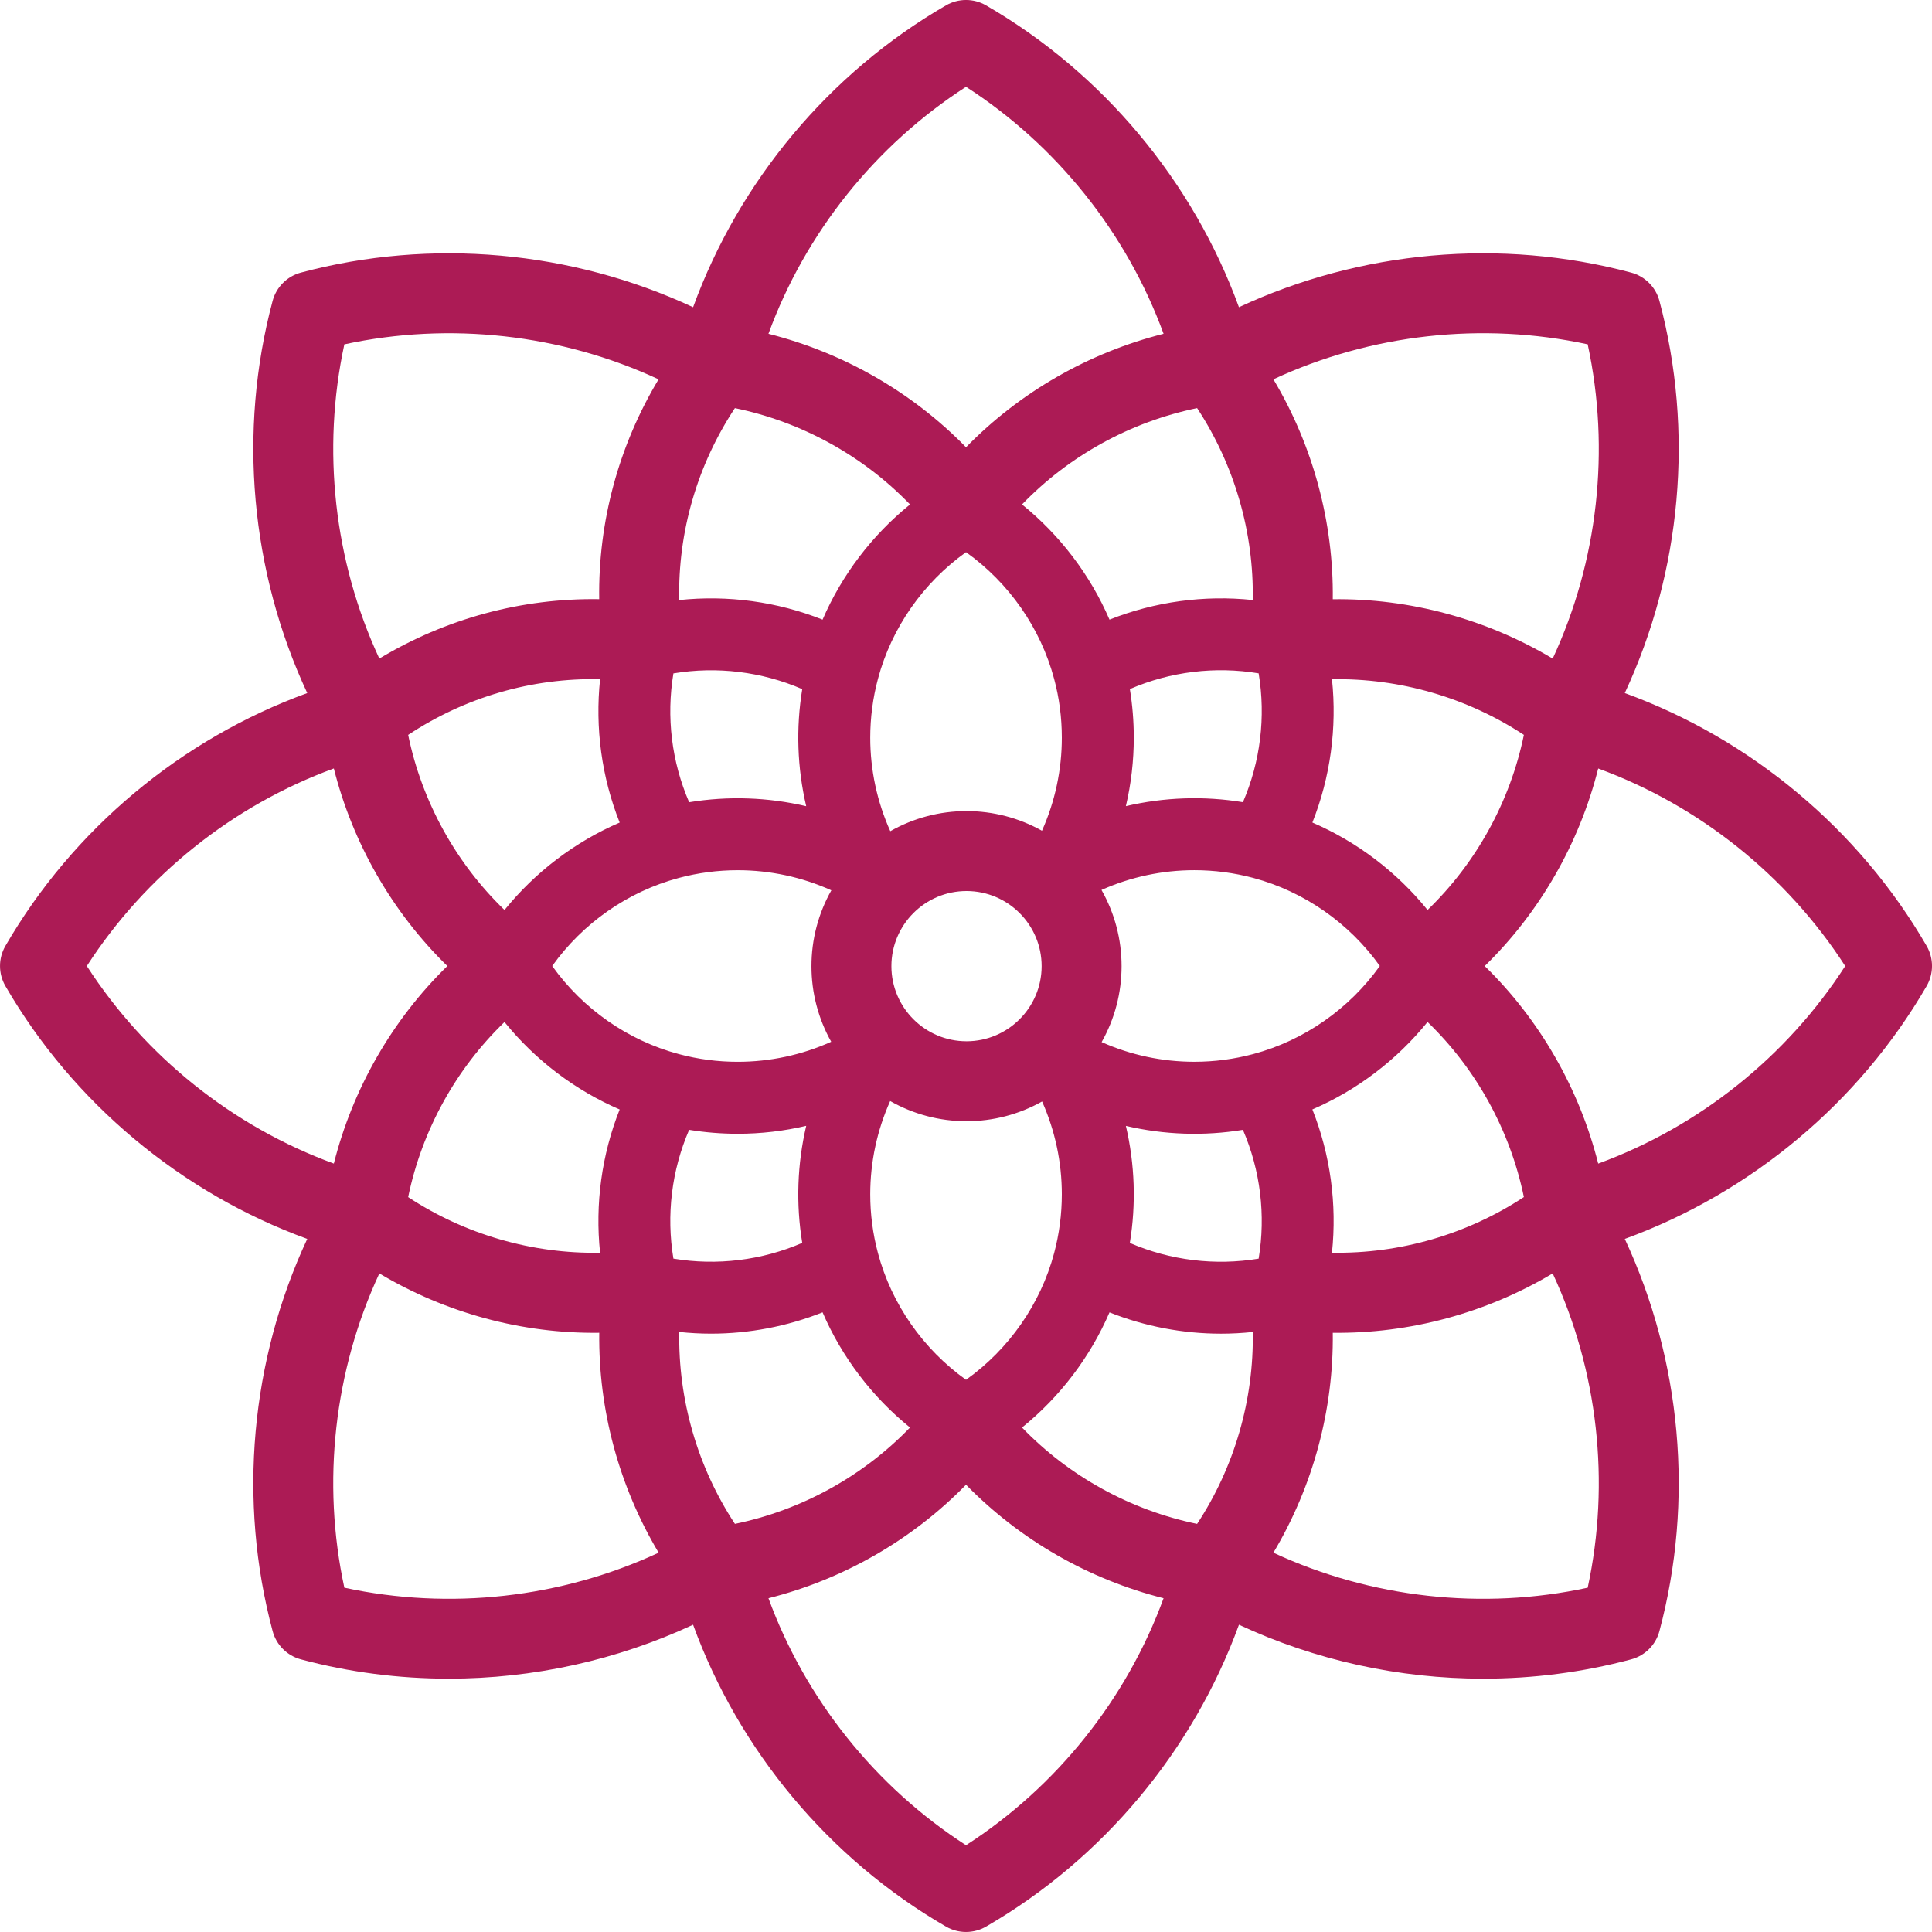
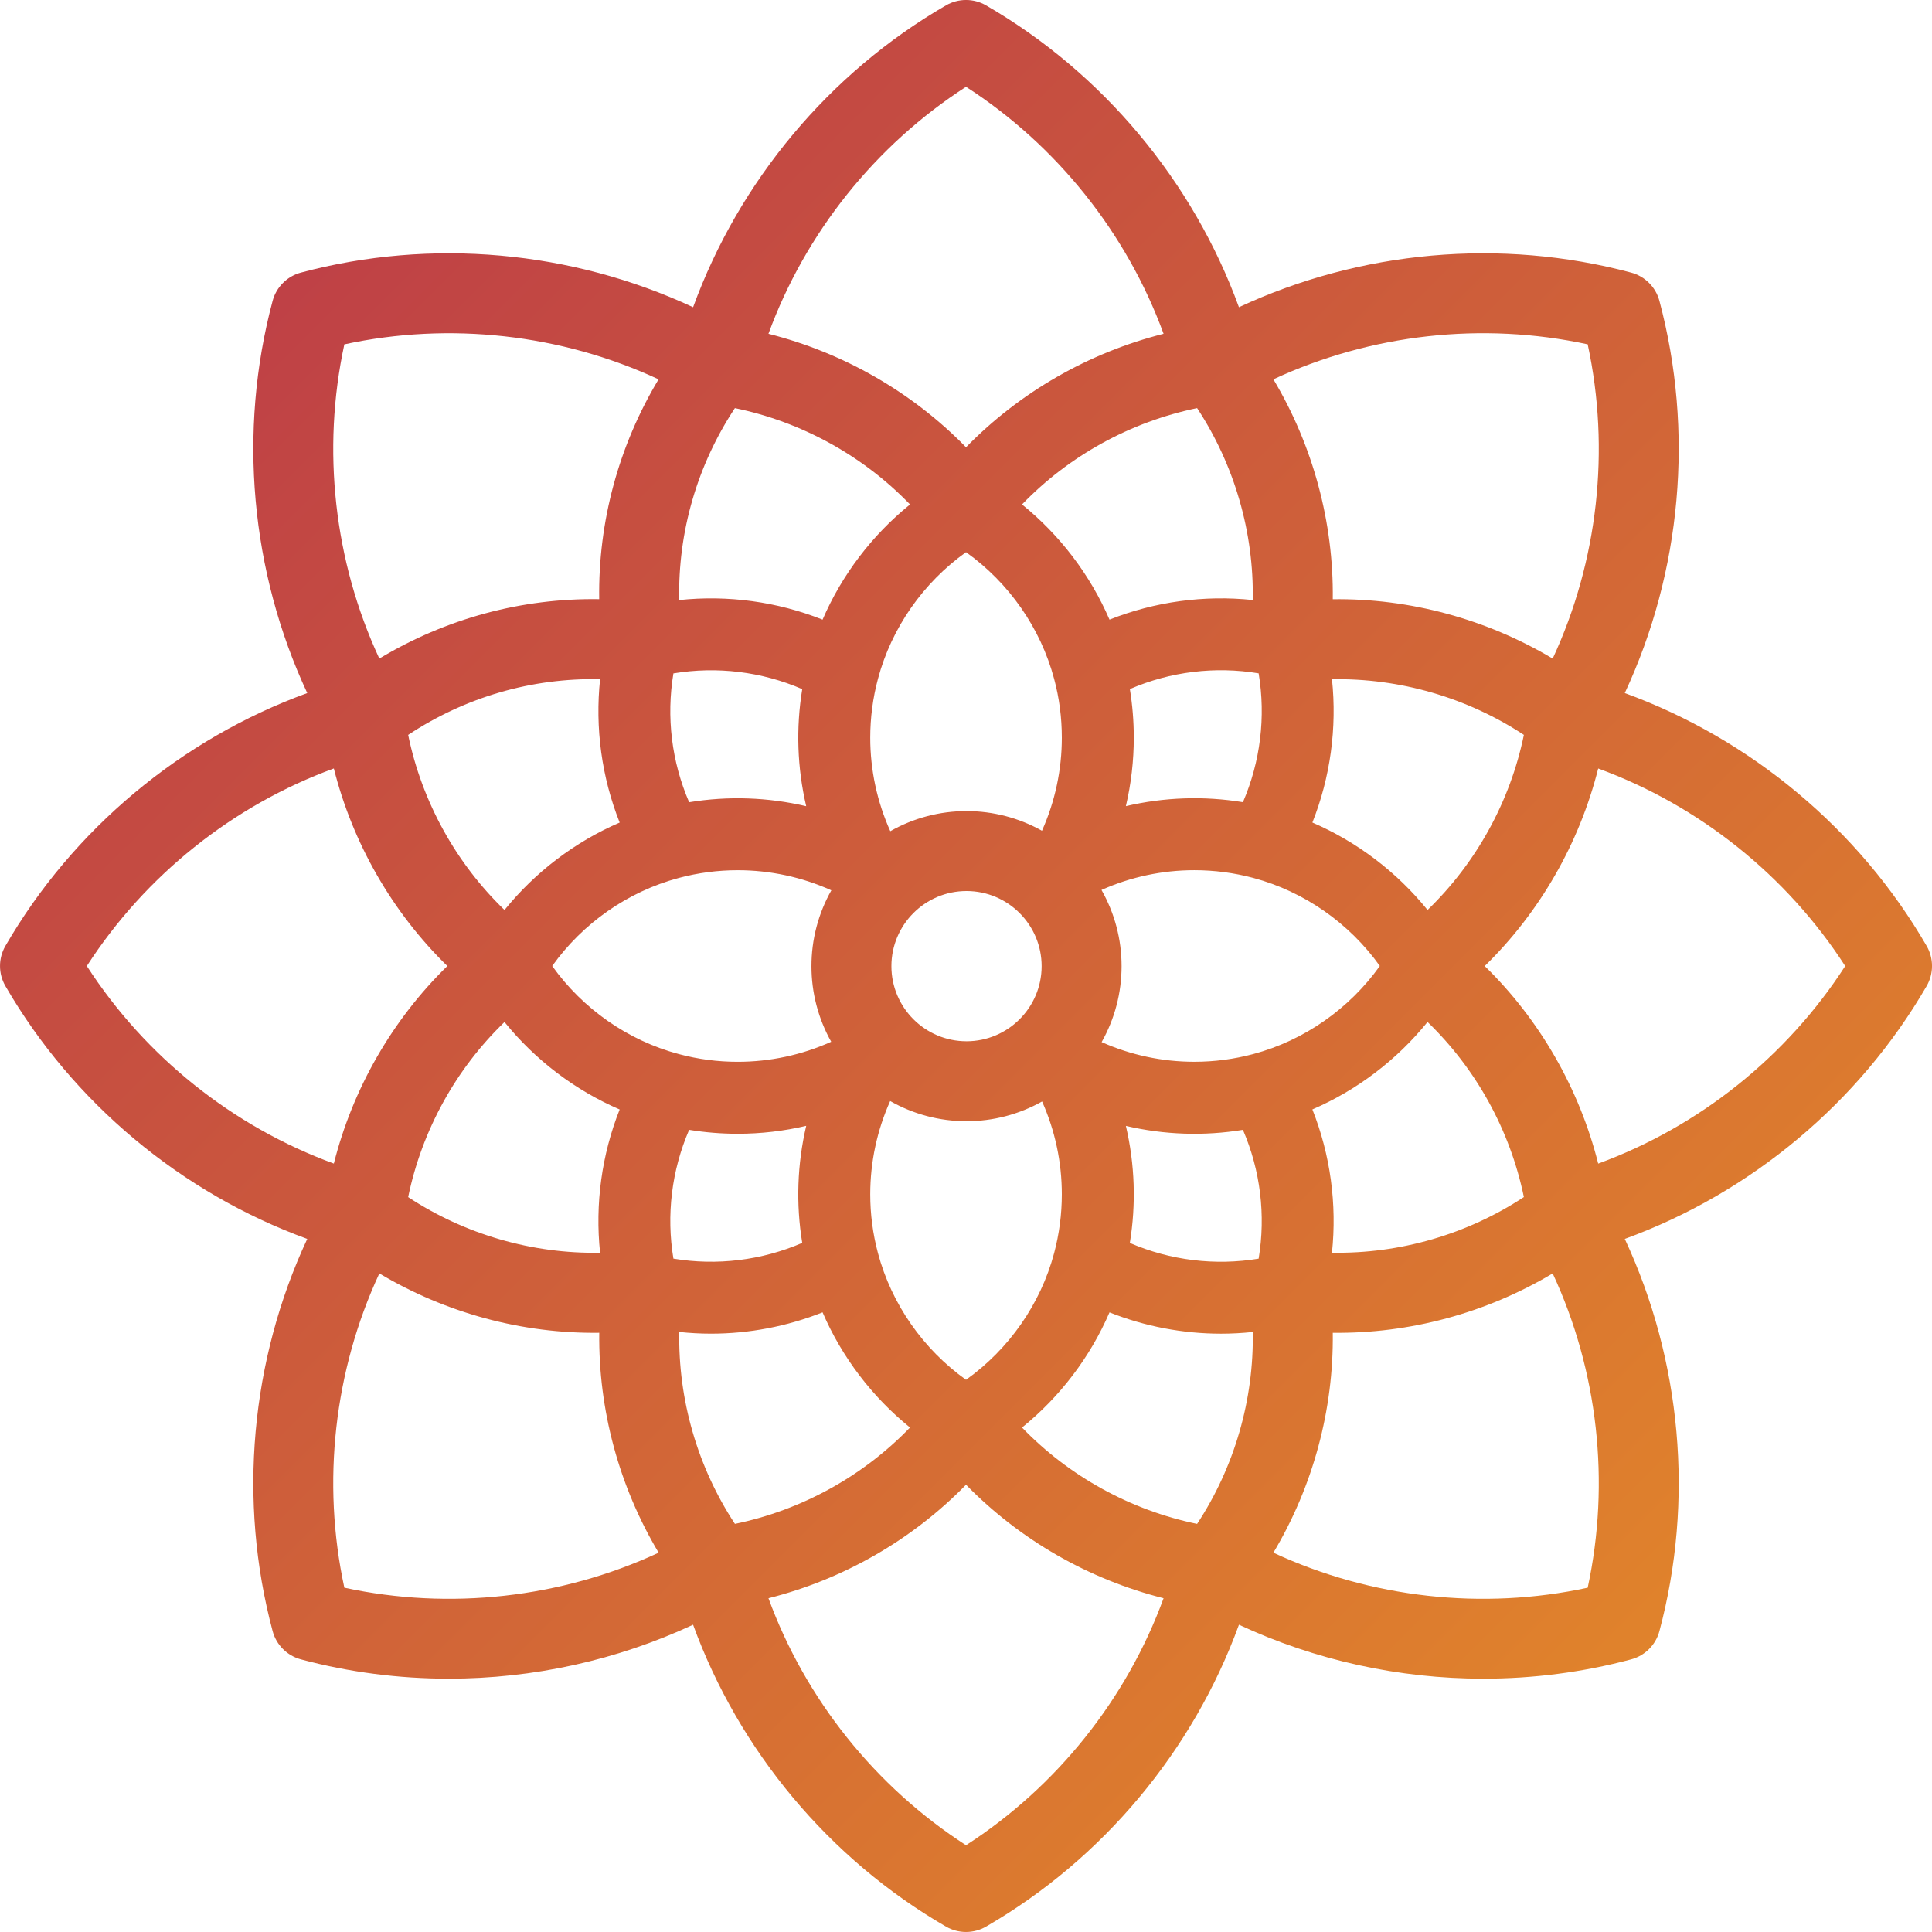
<svg xmlns="http://www.w3.org/2000/svg" width="800" height="800" fill="#b7314a" viewBox="0 0 512 512" xml:space="preserve">
  <defs>
    <linearGradient id="logo-gradient" x1="-25%" y1="-25%" x2="150%" y2="150%" gradientTransform="rotate(315deg)">
-       <stop class="logo-gradient__start" offset="0%" stop-color="#ac1b55" />
-       <stop class="logo-gradient__end" offset="100%" stop-color="#ac1b55" />
+       <stop class="logo-gradient__start" offset="0" stop-color="#ac1b55" />
+       <stop class="logo-gradient__end" offset="1" stop-color="#ffc013" />
    </linearGradient>
  </defs>
  <path fill="url(#logo-gradient)" d="M510.58 250.69c-17.922-30.966-46.627-54.864-79.996-67.02 15.006-32.188 18.407-69.373 9.179-103.93a10.59 10.59 0 0 0-7.501-7.501c-34.556-9.23-71.742-5.828-103.93 9.177-12.156-33.368-36.053-62.073-67.021-79.995a10.596 10.596 0 0 0-10.612 0c-30.967 17.922-54.864 46.627-67.021 79.995-32.189-15.006-69.376-18.406-103.93-9.177a10.592 10.592 0 0 0-7.501 7.501c-9.229 34.557-5.827 71.743 9.179 103.93-33.369 12.156-62.074 36.053-79.996 67.02a10.598 10.598 0 0 0 0 10.613c17.922 30.966 46.627 54.864 79.996 67.02-15.006 32.188-18.407 69.373-9.179 103.93a10.59 10.59 0 0 0 7.501 7.501c12.828 3.426 26.013 5.113 39.176 5.113 22.297-.001 44.511-4.862 64.752-14.297 12.155 33.371 36.054 62.079 67.024 80.002a10.593 10.593 0 0 0 10.612 0c30.97-17.923 54.868-46.631 67.024-80.002 20.241 9.436 42.452 14.297 64.752 14.297 13.162 0 26.351-1.687 39.176-5.113a10.592 10.592 0 0 0 7.501-7.501c9.229-34.556 5.827-71.742-9.179-103.93 33.369-12.156 62.074-36.053 79.996-67.02a10.598 10.598 0 0 0 0-10.613zM420.753 91.25c6.04 27.958 2.712 57.485-9.277 83.287-17.57-10.497-37.91-16.01-58.277-15.735.252-20.393-5.246-40.715-15.736-58.277 25.802-11.988 55.33-15.316 83.29-9.275zm-72.957 202.76c11.851-5.115 22.381-13.119 30.516-23.178 12.9 12.438 21.891 28.743 25.531 46.399-15.045 9.908-32.931 15.075-50.857 14.746 1.359-12.866-.428-25.972-5.19-37.967zm-55.888-58.16a60.32 60.32 0 0 1 24.594-5.24c5.293 0 10.551.689 15.626 2.048l.051.015c13.455 3.608 25.396 11.976 33.492 23.319-8.104 11.36-20.062 19.738-33.543 23.342a60.398 60.398 0 0 1-15.626 2.048 60.321 60.321 0 0 1-24.559-5.218 40.828 40.828 0 0 0 5.287-20.126 40.836 40.836 0 0 0-5.322-20.188zm55.889-17.87c4.763-11.998 6.55-25.104 5.191-37.971 17.922-.327 35.806 4.839 50.857 14.744-3.64 17.656-12.632 33.961-25.531 46.4-8.137-10.057-18.668-18.06-30.517-23.173zm-18.408-5.392a79.523 79.523 0 0 0-31.019 1.049 79.612 79.612 0 0 0 2.095-18.143c0-4.347-.351-8.659-1.041-12.882a60.93 60.93 0 0 1 34.131-4.166 60.994 60.994 0 0 1-4.166 34.142zm2.602-53.576c-12.86-1.36-25.963.428-37.962 5.194-5.113-11.854-13.118-22.386-23.183-30.524 12.437-12.898 28.742-21.889 46.399-25.529 9.907 15.052 15.075 32.937 14.746 50.859zm-75.854 138.12a40.82 40.82 0 0 0 20.026-5.23 60.316 60.316 0 0 1 5.232 24.589c0 5.298-.689 10.555-2.049 15.631-3.602 13.476-11.98 25.435-23.341 33.539-11.363-8.11-19.738-20.073-23.334-33.558a60.26 60.26 0 0 1-2.048-15.611 60.422 60.422 0 0 1 5.283-24.707 40.828 40.828 0 0 0 20.231 5.347zm-19.906-41.092c0-10.976 8.93-19.906 19.906-19.906s19.906 8.93 19.906 19.906-8.93 19.906-19.906 19.906-19.906-8.929-19.906-19.906zm39.903-35.879a40.819 40.819 0 0 0-19.996-5.212 40.823 40.823 0 0 0-20.198 5.328 60.36 60.36 0 0 1-5.316-24.776c0-5.298.689-10.55 2.052-15.626 3.592-13.474 11.967-25.435 23.331-33.545 11.365 8.108 19.745 20.072 23.347 33.573 1.355 5.016 2.042 10.264 2.042 15.596a60.31 60.31 0 0 1-5.262 24.662zm-20.129-197.16c24.043 15.507 42.577 38.743 52.354 65.459-19.846 4.999-38.111 15.479-52.354 30.072-14.242-14.593-32.509-25.074-52.355-30.072 9.777-26.716 28.312-49.95 52.355-65.459zm-61.248 85.155c17.661 3.639 33.968 12.631 46.409 25.533-10.063 8.14-18.066 18.673-23.175 30.521-12.008-4.769-25.12-6.556-37.988-5.191-.378-18.051 4.774-35.765 14.754-50.863zm25.52 167.92a60.293 60.293 0 0 1-24.768 5.312 59.926 59.926 0 0 1-15.625-2.051c-13.475-3.594-25.437-11.972-33.544-23.339 8.099-11.347 20.042-19.716 33.505-23.319l.051-.015a60.38 60.38 0 0 1 15.612-2.048c8.587 0 17.055 1.83 24.808 5.329a40.837 40.837 0 0 0-5.271 20.099 40.83 40.83 0 0 0 5.232 20.032zm-61.249 55.911c-17.922.329-35.81-4.837-50.861-14.743 3.636-17.648 12.628-33.954 25.531-46.4 8.14 10.066 18.673 18.072 30.519 23.18-4.764 11.993-6.55 25.097-5.189 37.963zm5.191-114c-11.851 5.111-22.382 13.113-30.52 23.173-12.904-12.448-21.897-28.755-25.531-46.404 15.147-10.021 32.777-15.143 50.863-14.759-1.368 12.874.418 25.987 5.188 37.99zm14.244-39.529a60.932 60.932 0 0 1 34.141 4.168 79.661 79.661 0 0 0 1.049 31.025 79.515 79.515 0 0 0-31.026-1.052 60.894 60.894 0 0 1-4.164-34.141zM91.257 91.256c27.955-6.04 57.475-2.713 83.274 9.27-10.563 17.584-16.041 37.735-15.736 58.259-20.51-.316-40.623 5.13-58.268 15.743-11.982-25.799-15.309-55.321-9.27-83.272zm-68.246 164.75c15.507-24.044 38.743-42.578 65.46-52.354 4.997 19.839 15.478 38.104 30.077 52.354-14.598 14.25-25.079 32.515-30.077 52.354-26.717-9.777-49.954-28.312-65.46-52.354zm68.246 164.75c-6.04-27.957-2.712-57.485 9.276-83.287 17.563 10.496 37.889 16.007 58.277 15.735-.252 20.393 5.246 40.715 15.736 58.277-25.801 11.987-55.329 15.315-83.289 9.275zm91.37-121.34a79.72 79.72 0 0 0 12.881 1.044c6.139 0 12.23-.713 18.148-2.101a79.505 79.505 0 0 0-1.053 31.02 60.951 60.951 0 0 1-34.14 4.172 60.907 60.907 0 0 1 4.164-34.135zm-2.608 53.569c2.792.296 5.596.45 8.398.45a80.218 80.218 0 0 0 29.572-5.65c5.11 11.852 13.112 22.385 23.173 30.524-12.454 12.911-28.76 21.905-46.398 25.536-9.906-15.051-15.074-32.937-14.745-50.86zm75.986 136.02c-24.042-15.506-42.576-38.742-52.352-65.457 19.831-4.995 38.096-15.475 52.352-30.081 14.256 14.606 32.521 25.087 52.354 30.081-9.777 26.716-28.312 49.949-52.354 65.457zm61.238-85.155c-17.637-3.632-33.94-12.625-46.394-25.534 10.06-8.136 18.065-18.668 23.18-30.52a80.28 80.28 0 0 0 29.57 5.645c2.8 0 5.602-.155 8.393-.449.328 17.929-4.841 35.813-14.749 50.858zm16.31-70.293a60.985 60.985 0 0 1-34.136-4.165 79.647 79.647 0 0 0-1.046-31.019 79.634 79.634 0 0 0 31.018 1.046 61.004 61.004 0 0 1 4.164 34.138zm87.2 87.2c-27.961 6.041-57.487 2.713-83.29-9.276 10.491-17.556 15.989-37.877 15.736-58.276 20.387.254 40.717-5.247 58.276-15.737 11.99 25.803 15.318 55.332 9.278 83.289zm2.787-112.39c-5-19.846-15.479-38.112-30.073-52.355 14.594-14.241 25.072-32.507 30.072-52.352 26.717 9.776 49.952 28.31 65.459 52.352-15.507 24.044-38.74 42.579-65.458 52.355z" />
</svg>
